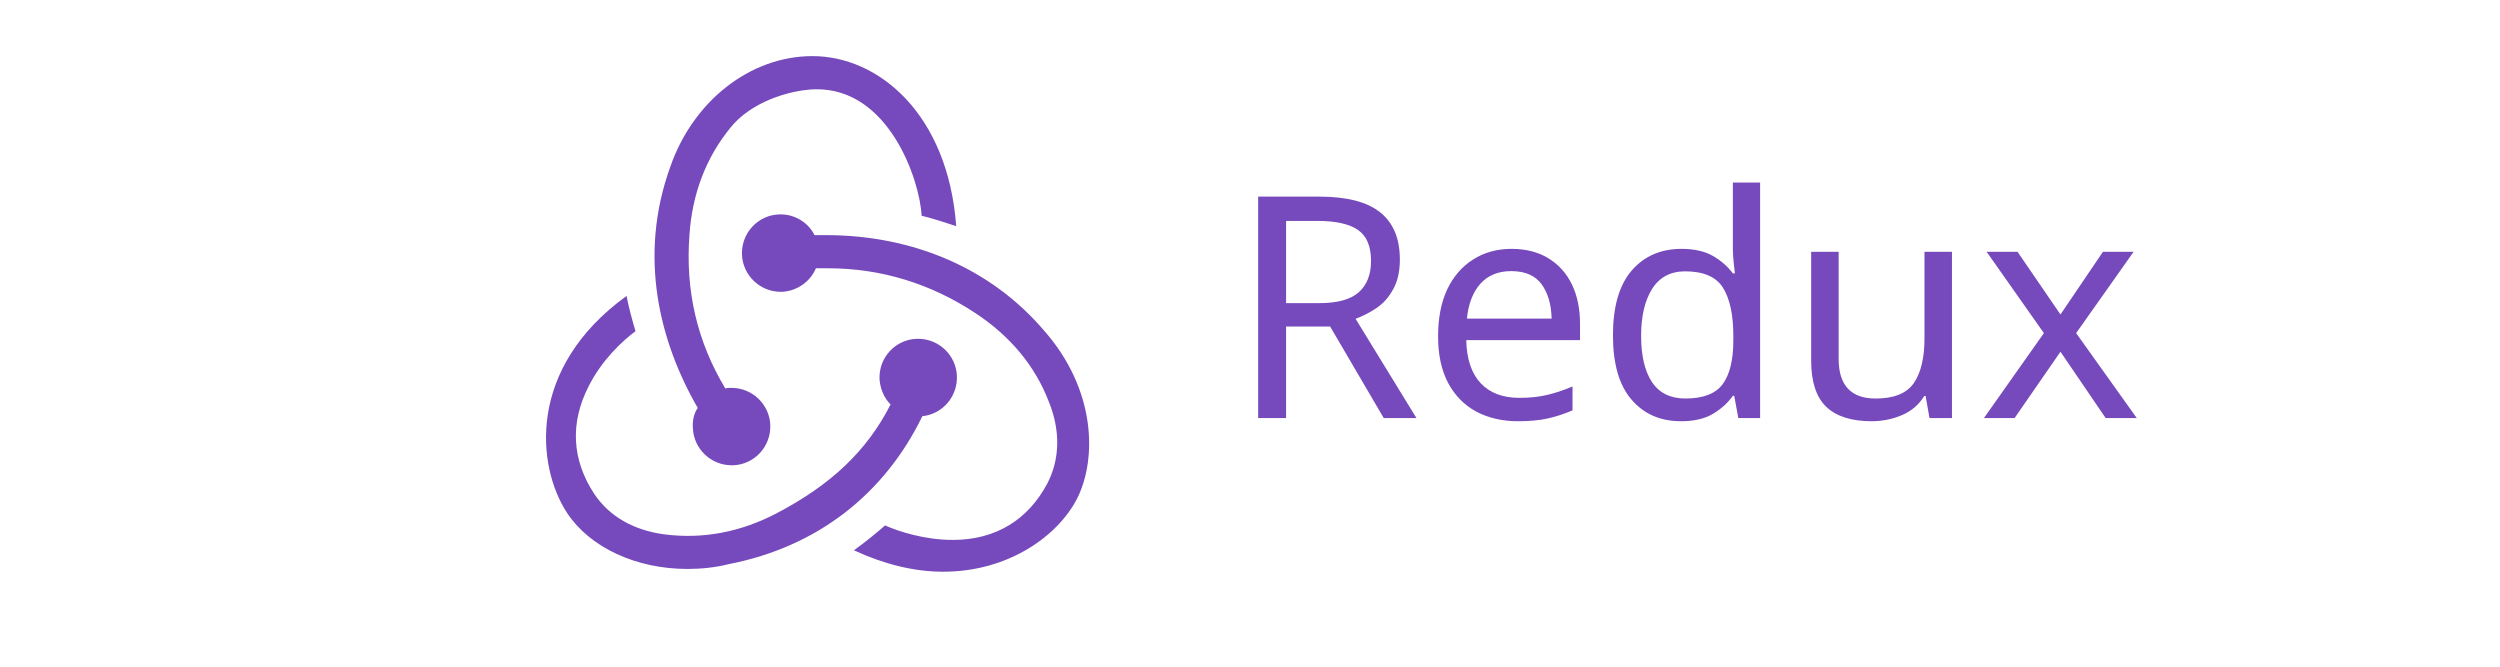
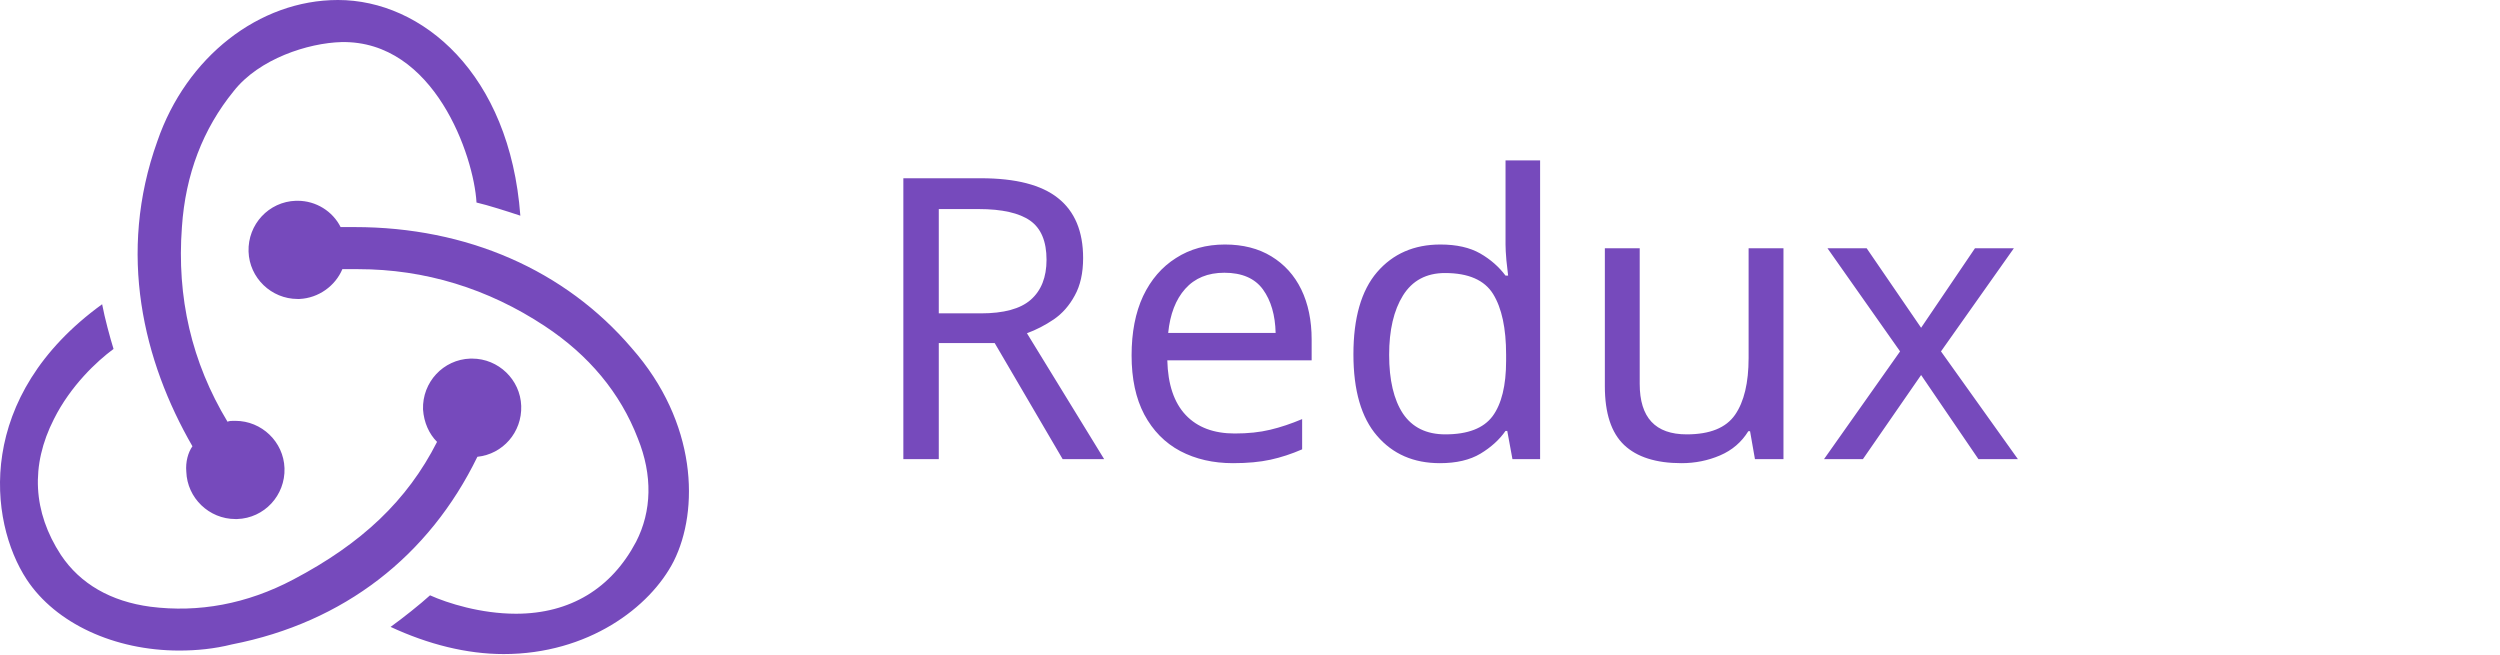
- <svg xmlns="http://www.w3.org/2000/svg" width="172" height="45.883" viewBox="0 0 172 45.883" version="1.1" id="svg1717">
+ <svg xmlns="http://www.w3.org/2000/svg" width="172" height="45" viewBox="0 0 172 45" version="1.1" id="svg1717">
  <defs id="defs1711" />
  <g id="layer1" transform="translate(-1.071882,-1077.437)">
-     <g id="g830" transform="translate(30.75)">
-       <text id="text2609" y="1106.198" x="54.821" style="font-style:normal;font-weight:normal;font-size:40px;line-height:1.25;font-family:sans-serif;letter-spacing:0px;word-spacing:0px;fill:#764abc;fill-opacity:1;stroke:none" xml:space="preserve">
-         <tspan style="font-style:normal;font-variant:normal;font-weight:normal;font-stretch:normal;font-size:21.333px;font-family:'Source Sans Pro';-inkscape-font-specification:'Source Sans Pro, Normal';font-variant-ligatures:normal;font-variant-caps:normal;font-variant-numeric:normal;font-feature-settings:normal;text-align:start;writing-mode:lr-tb;text-anchor:start;fill:#764abc;fill-opacity:1" y="1106.198" x="54.821" id="tspan2607">Redux</tspan>
+     <g id="g1" transform="matrix(1.268523,0,0,1.268523,-47.94185,-220.6391)">
+       <text id="text2609" y="1048.198" x="85.571" style="font-style:normal;font-weight:normal;font-size:40px;line-height:1.25;font-family:sans-serif;letter-spacing:0px;word-spacing:0px;fill:#764abc;fill-opacity:1;stroke:none" xml:space="preserve">
+         <tspan style="font-style:normal;font-variant:normal;font-weight:normal;font-stretch:normal;font-size:21.333px;font-family:'Source Sans Pro';-inkscape-font-specification:'Source Sans Pro, Normal';font-variant-ligatures:normal;font-variant-caps:normal;font-variant-numeric:normal;font-feature-settings:normal;text-align:start;writing-mode:lr-tb;text-anchor:start;fill:#764abc;fill-opacity:1" y="1048.198" x="85.571" id="tspan2607">Redux</tspan>
      </text>
-       <g transform="matrix(0.1459645,0,0,0.1459645,7.888419,1081.297)" id="g1608">
+       <g transform="matrix(0.1459645,0,0,0.1459645,38.63842,1023.297)" id="g1608">
        <path style="fill:#764abc" d="m 177.381,169.733 c 9.447,-0.977 16.614,-9.122 16.289,-18.895 -0.326,-9.773 -8.47,-17.592 -18.243,-17.592 h -0.652 c -10.099,0.326 -17.917,8.796 -17.592,18.895 0.326,4.887 2.28,9.122 5.212,12.054 -11.076,21.827 -28.016,37.791 -53.426,51.148 -17.266,9.122 -35.183,12.38 -53.101,10.099 C 41.209,223.487 29.807,216.971 22.64,206.22 12.215,190.257 11.238,172.991 20.034,155.724 26.223,143.344 35.996,134.222 42.186,129.661 40.883,125.426 38.928,118.259 37.951,113.047 -9.286,147.254 -4.399,193.515 9.935,215.342 c 10.75,16.289 32.577,26.388 56.684,26.388 6.515,0 13.031,-0.652 19.546,-2.28 41.699,-8.145 73.298,-32.904 91.216,-69.717 z m 57.336,-40.397 C 209.958,100.341 173.472,84.378 131.773,84.378 h -5.212 c -2.932,-5.864 -9.122,-9.773 -15.963,-9.773 h -0.652 c -10.099,0.326 -17.917,8.796 -17.592,18.895 0.326,9.773 8.47,17.592 18.243,17.592 h 0.652 c 7.167,-0.326 13.357,-4.887 15.963,-11.077 h 5.864 c 24.759,0 48.214,7.167 69.389,21.176 16.289,10.751 28.016,24.759 34.532,41.7 5.538,13.683 5.212,27.04 -0.652,38.442 -9.122,17.266 -24.433,26.714 -44.631,26.714 -13.031,0 -25.41,-3.909 -31.926,-6.841 -3.583,3.258 -10.099,8.47 -14.66,11.728 14.008,6.516 28.342,10.099 42.024,10.099 31.274,0 54.404,-17.266 63.2,-34.533 9.447,-18.895 8.796,-51.474 -15.637,-79.165 z M 69.225,175.271 c 0.326,9.773 8.47,17.592 18.243,17.592 h 0.652 c 10.099,-0.326 17.917,-8.796 17.592,-18.895 -0.326,-9.773 -8.47,-17.592 -18.243,-17.592 h -0.652 c -0.652,0 -1.629,0 -2.28,0.326 C 71.18,134.548 65.642,110.44 67.596,84.378 68.899,64.831 75.415,47.89 86.817,33.881 96.264,21.827 114.507,15.963 126.886,15.638 c 34.532,-0.652 49.191,42.352 50.169,59.618 4.235,0.977 11.402,3.258 16.289,4.887 C 189.434,27.366 156.857,0 125.583,0 96.264,0 69.225,21.176 58.475,52.451 43.489,94.151 53.262,134.222 71.505,165.823 c -1.629,2.28 -2.606,5.864 -2.28,9.448 z" id="path1606" />
-       </g>
-       <g style="stroke:none;stroke-opacity:1" transform="matrix(0.5359927,0,0,1.000653,-47.81386,890.0769)" id="g1648">
-         <rect style="fill:none;fill-opacity:0;stroke:none;stroke-width:0.321;stroke-miterlimit:4;stroke-dasharray:none;stroke-opacity:1" id="rect1755-5-1" width="208.329" height="45.853" x="91.206" y="187.238" />
      </g>
    </g>
  </g>
</svg>
